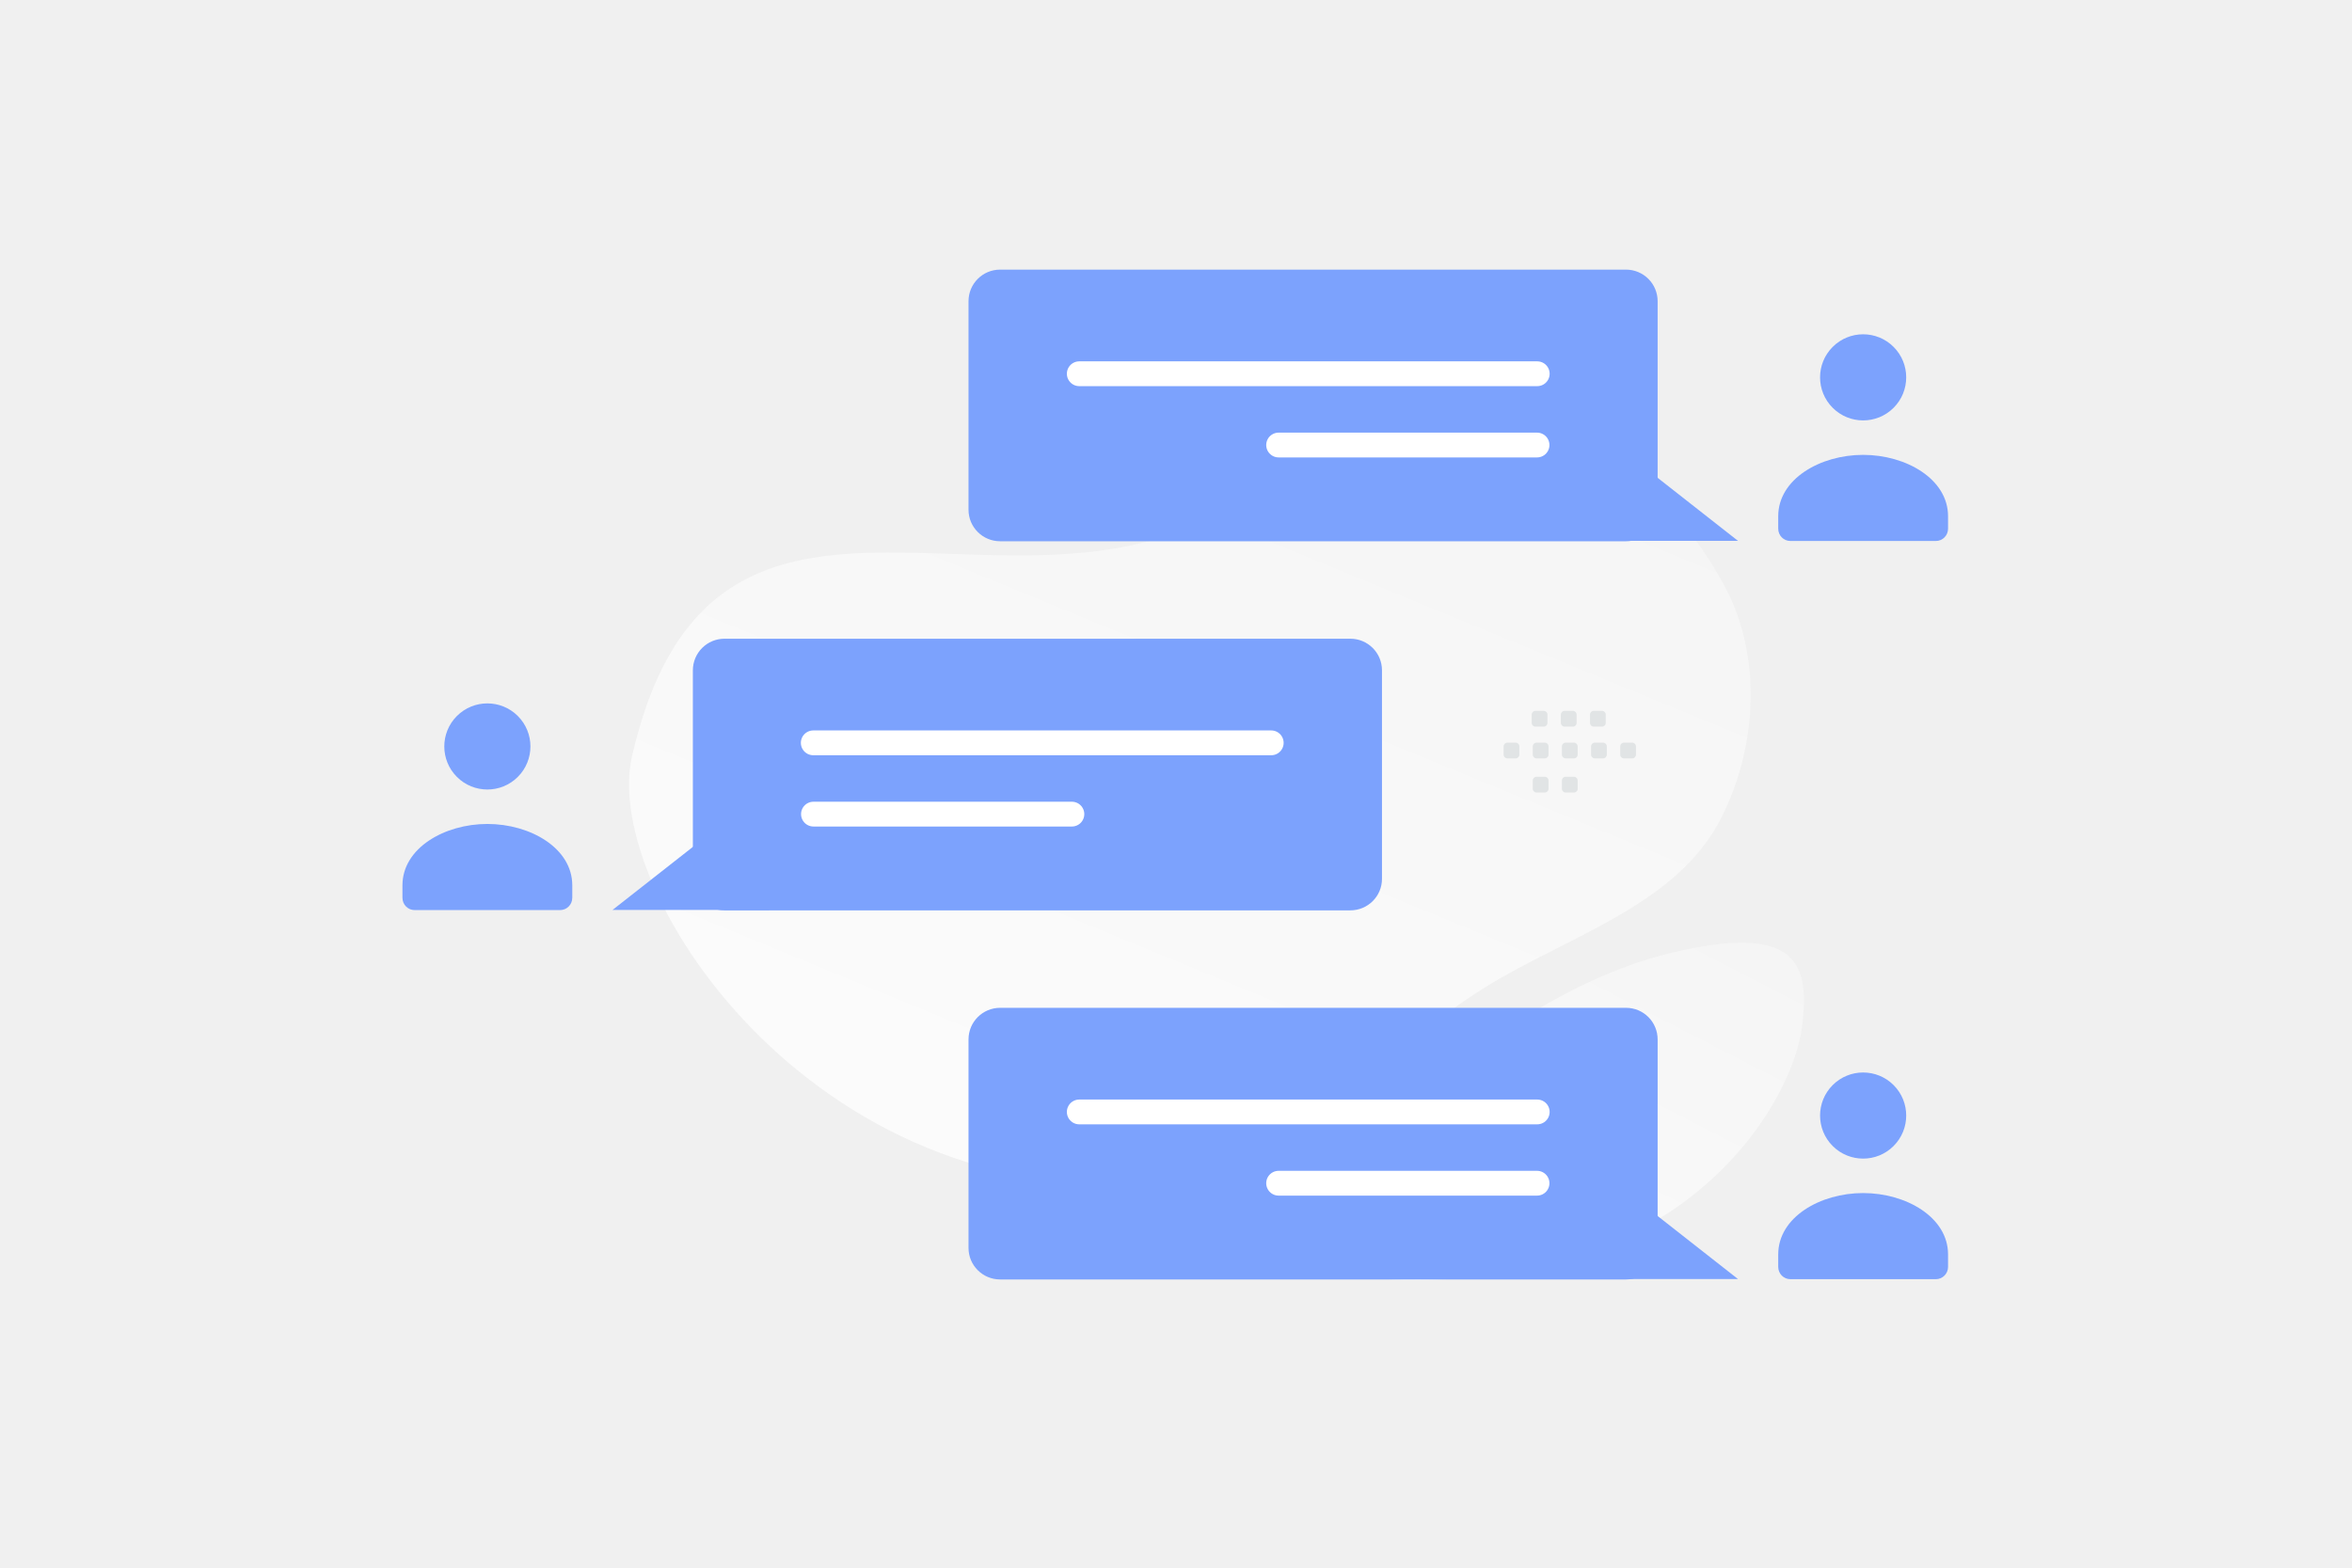
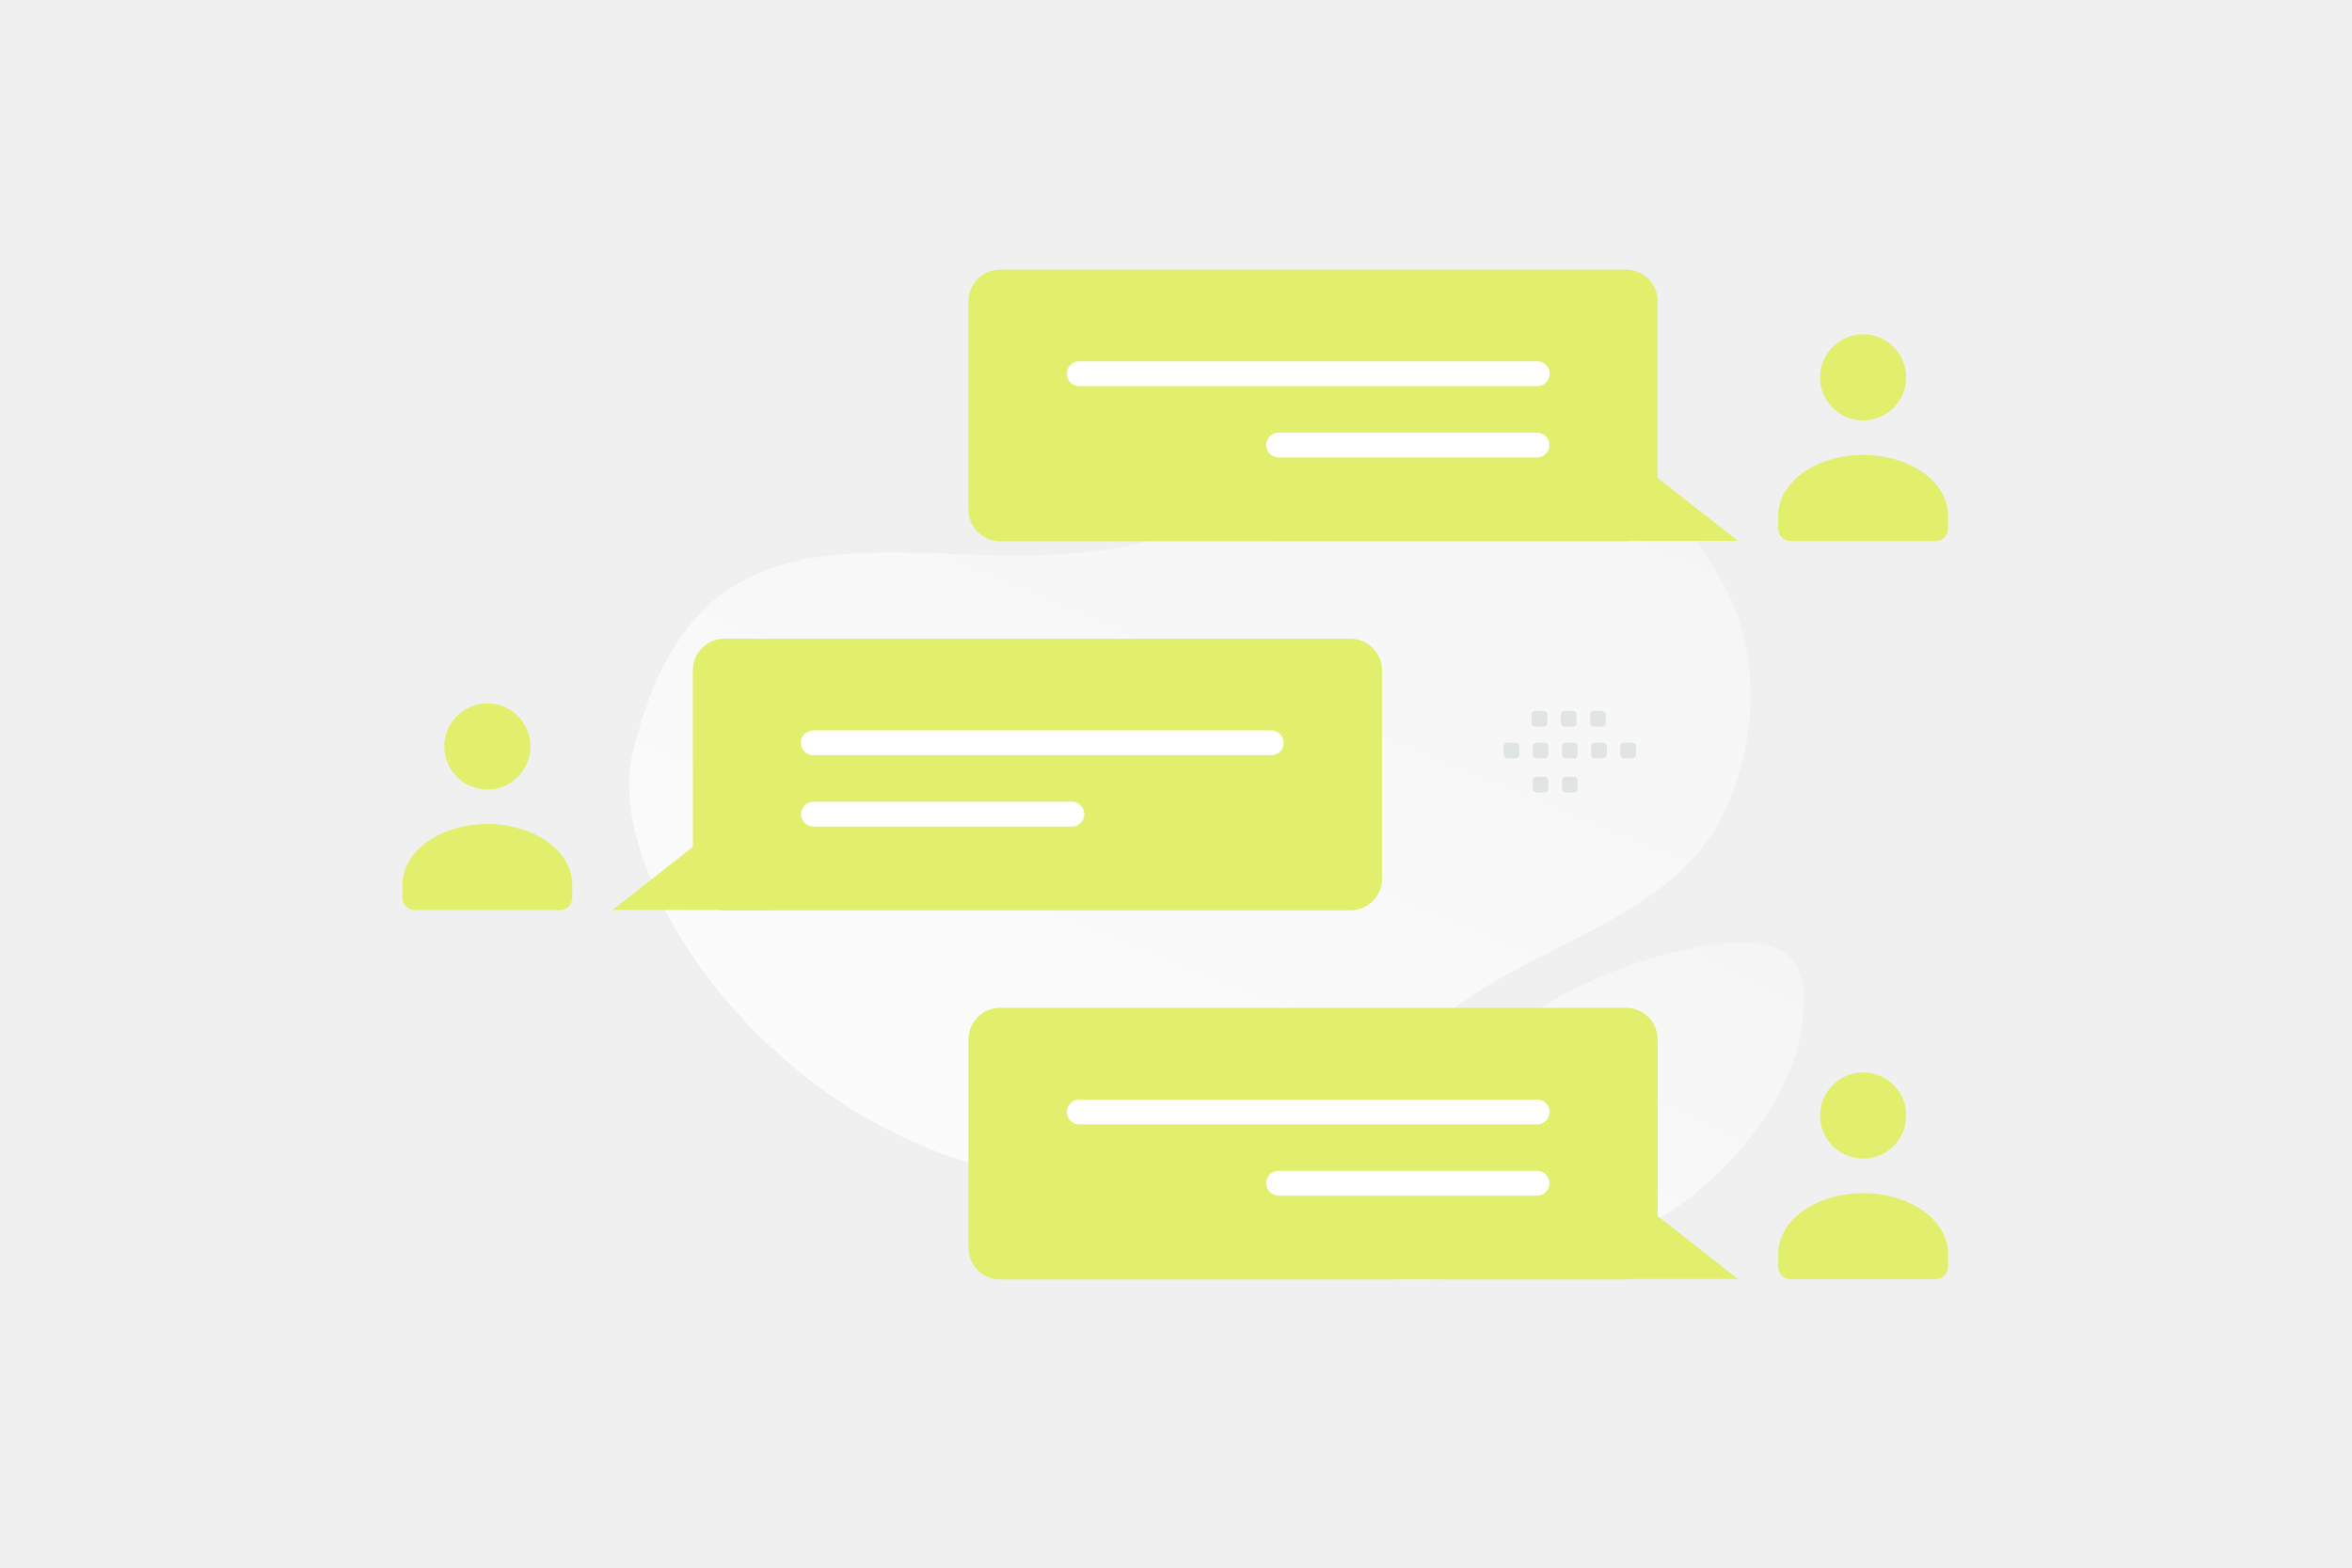
<svg xmlns="http://www.w3.org/2000/svg" width="900" height="600" viewBox="0 0 900 600" fill="none">
  <path fill="transparent" d="M0 0h900v600H0z" />
  <path d="M241.863 289.31c-12.213 53.041 73.55 180.114 209.587 162.241 63.27-8.315 63.594-40.31 116.353-73.382 31.447-19.711 73.74-31.399 90.783-65.032 14.719-29.03 14.689-62.987 2.135-87.253-28.233-54.571-96.408-100.429-182.435-37.129-86.028 63.299-204.912-36.238-236.423 100.555z" fill="url(#a)" />
  <path d="M503.363 449.822c43.023-35.392 87.537-73.334 135.634-85.008 49.614-12.054 53.69 4.66 50.477 28.636-3.214 23.975-31.278 75.302-98.709 90.716-67.449 15.418-127.66-1.217-87.402-34.344z" fill="url(#b)" />
-   <path d="M382.705 489.685h239.493c6.692 0 12.1-5.408 12.1-12.1v-79.763c0-6.692-5.408-12.1-12.1-12.1H382.705c-6.692 0-12.1 5.408-12.1 12.1v79.797c0 6.658 5.408 12.066 12.1 12.066z" fill="#7ca2fd" />
+   <path d="M382.705 489.685h239.493c6.692 0 12.1-5.408 12.1-12.1v-79.763c0-6.692-5.408-12.1-12.1-12.1H382.705c-6.692 0-12.1 5.408-12.1 12.1v79.797c0 6.658 5.408 12.066 12.1 12.066z" fill="#e1ef6c" />
  <path d="M588.228 425.57H412.984m175.168 27.281h-98.885" stroke="#fff" stroke-width="9.492" stroke-miterlimit="10" stroke-linecap="round" stroke-linejoin="round" />
-   <path d="M605.103 489.539v-47.047l59.958 47.047h-59.958z" fill="#7ca2fd" />
-   <path fill-rule="evenodd" clip-rule="evenodd" d="M745.426 480.173v4.703c0 2.596-2.08 4.704-4.642 4.704h-55.698c-2.562 0-4.642-2.108-4.642-4.704v-4.779c0-14.232 16.051-23.479 32.491-23.479s32.491 9.252 32.491 23.479m-20.837-64.798c6.436 6.436 6.436 16.871 0 23.307-6.437 6.436-16.872 6.436-23.308 0s-6.436-16.871 0-23.307 16.871-6.436 23.308 0z" fill="#7ca2fd" />
-   <path d="M382.705 207.157h239.493c6.692 0 12.1-5.408 12.1-12.1v-79.764a12.087 12.087 0 0 0-12.1-12.099H382.705c-6.692 0-12.1 5.407-12.1 12.099v79.798c0 6.658 5.408 12.066 12.1 12.066z" fill="#7ca2fd" />
+   <path d="M605.103 489.539v-47.047l59.958 47.047h-59.958z" fill="#e1ef6c" />
+   <path fill-rule="evenodd" clip-rule="evenodd" d="M745.426 480.173v4.703c0 2.596-2.08 4.704-4.642 4.704h-55.698c-2.562 0-4.642-2.108-4.642-4.704v-4.779c0-14.232 16.051-23.479 32.491-23.479s32.491 9.252 32.491 23.479m-20.837-64.798c6.436 6.436 6.436 16.871 0 23.307-6.437 6.436-16.872 6.436-23.308 0s-6.436-16.871 0-23.307 16.871-6.436 23.308 0z" fill="#e1ef6c" />
+   <path d="M382.705 207.157h239.493c6.692 0 12.1-5.408 12.1-12.1v-79.764a12.087 12.087 0 0 0-12.1-12.099H382.705c-6.692 0-12.1 5.407-12.1 12.099v79.798c0 6.658 5.408 12.066 12.1 12.066z" fill="#e1ef6c" />
  <path d="M588.228 143.042H412.984m175.168 27.281h-98.885" stroke="#fff" stroke-width="9.492" stroke-miterlimit="10" stroke-linecap="round" stroke-linejoin="round" />
-   <path d="M605.103 207.01v-47.047l59.958 47.047h-59.958z" fill="#7ca2fd" />
-   <path fill-rule="evenodd" clip-rule="evenodd" d="M745.426 197.645v4.703c0 2.596-2.08 4.703-4.642 4.703h-55.698c-2.562 0-4.642-2.107-4.642-4.703v-4.779c0-14.232 16.051-23.479 32.491-23.479s32.491 9.251 32.491 23.479m-20.837-64.798c6.436 6.436 6.436 16.871 0 23.307-6.437 6.436-16.872 6.436-23.308 0s-6.436-16.871 0-23.307 16.871-6.436 23.308 0z" fill="#7ca2fd" />
-   <path d="M516.721 348.421H277.228c-6.692 0-12.1-5.408-12.1-12.1v-79.764a12.087 12.087 0 0 1 12.1-12.099h239.493c6.692 0 12.1 5.407 12.1 12.099v79.798c0 6.658-5.408 12.066-12.1 12.066z" fill="#7ca2fd" />
+   <path d="M605.103 207.01v-47.047l59.958 47.047h-59.958z" fill="#e1ef6c" />
+   <path fill-rule="evenodd" clip-rule="evenodd" d="M745.426 197.645v4.703c0 2.596-2.08 4.703-4.642 4.703h-55.698c-2.562 0-4.642-2.107-4.642-4.703v-4.779c0-14.232 16.051-23.479 32.491-23.479s32.491 9.251 32.491 23.479m-20.837-64.798c6.436 6.436 6.436 16.871 0 23.307-6.437 6.436-16.872 6.436-23.308 0s-6.436-16.871 0-23.307 16.871-6.436 23.308 0z" fill="#e1ef6c" />
+   <path d="M516.721 348.421H277.228c-6.692 0-12.1-5.408-12.1-12.1v-79.764a12.087 12.087 0 0 1 12.1-12.099h239.493c6.692 0 12.1 5.407 12.1 12.099v79.798c0 6.658-5.408 12.066-12.1 12.066z" fill="#e1ef6c" />
  <path d="M311.198 284.306h175.244m-175.168 27.281h98.885" stroke="#fff" stroke-width="9.492" stroke-miterlimit="10" stroke-linecap="round" stroke-linejoin="round" />
-   <path d="M294.322 348.275v-47.047l-59.957 47.047h59.957z" fill="#7ca2fd" />
-   <path fill-rule="evenodd" clip-rule="evenodd" d="M154 338.909v4.703c0 2.596 2.079 4.704 4.642 4.704h55.698c2.562 0 4.642-2.108 4.642-4.704v-4.778c0-14.233-16.051-23.48-32.491-23.48S154 324.606 154 338.834m20.837-64.799c-6.436 6.436-6.436 16.871 0 23.307s16.871 6.436 23.307 0c6.437-6.436 6.437-16.871 0-23.307-6.436-6.436-16.871-6.436-23.307 0z" fill="#7ca2fd" />
+   <path d="M294.322 348.275v-47.047l-59.957 47.047h59.957z" fill="#e1ef6c" />
+   <path fill-rule="evenodd" clip-rule="evenodd" d="M154 338.909v4.703c0 2.596 2.079 4.704 4.642 4.704h55.698c2.562 0 4.642-2.108 4.642-4.704v-4.778c0-14.233-16.051-23.48-32.491-23.48S154 324.606 154 338.834m20.837-64.799c-6.436 6.436-6.436 16.871 0 23.307s16.871 6.436 23.307 0c6.437-6.436 6.437-16.871 0-23.307-6.436-6.436-16.871-6.436-23.307 0z" fill="#e1ef6c" />
  <path fill-rule="evenodd" clip-rule="evenodd" d="M624.596 290.257h-3.216a1.405 1.405 0 0 1-1.403-1.404v-3.216c0-.777.632-1.403 1.403-1.403h3.216c.771 0 1.404.632 1.404 1.403v3.216a1.4 1.4 0 0 1-1.404 1.404zm-11.15 0h-3.216a1.409 1.409 0 0 1-1.403-1.404v-3.216c0-.777.632-1.403 1.403-1.403h3.216c.771 0 1.404.632 1.404 1.403v3.216a1.41 1.41 0 0 1-1.404 1.404zm-11.156 0h-3.216a1.41 1.41 0 0 1-1.404-1.404v-3.216c0-.777.633-1.403 1.404-1.403h3.216c.771 0 1.403.632 1.403 1.403v3.216a1.4 1.4 0 0 1-1.403 1.404zm-11.15 0h-3.216a1.41 1.41 0 0 1-1.404-1.404v-3.216c0-.777.633-1.403 1.404-1.403h3.216c.777 0 1.41.632 1.41 1.403v3.216a1.42 1.42 0 0 1-1.41 1.404zm-11.15 0h-3.216a1.41 1.41 0 0 1-1.41-1.404v-3.216c0-.777.632-1.403 1.41-1.403h3.216c.771 0 1.403.632 1.403 1.403v3.216c0 .771-.632 1.404-1.403 1.404zm33.048-12.158h-3.216a1.41 1.41 0 0 1-1.404-1.404v-3.223c0-.771.633-1.403 1.404-1.403h3.216c.777 0 1.403.632 1.403 1.403v3.216a1.402 1.402 0 0 1-1.403 1.411zm-11.15 0h-3.216a1.41 1.41 0 0 1-1.404-1.404v-3.223c0-.771.633-1.403 1.404-1.403h3.216c.771 0 1.403.632 1.403 1.403v3.216a1.402 1.402 0 0 1-1.403 1.411zm-11.15 0h-3.216a1.41 1.41 0 0 1-1.41-1.404v-3.223a1.41 1.41 0 0 1 1.41-1.403h3.216c.771 0 1.403.632 1.403 1.403v3.216a1.41 1.41 0 0 1-1.403 1.411zm11.552 25.219h-3.216a1.41 1.41 0 0 1-1.404-1.404v-3.215c0-.778.633-1.404 1.404-1.404h3.216c.771 0 1.403.633 1.403 1.404v3.215a1.4 1.4 0 0 1-1.403 1.404zm-11.15 0h-3.216a1.41 1.41 0 0 1-1.404-1.404v-3.215c0-.778.633-1.404 1.404-1.404h3.216c.777 0 1.41.633 1.41 1.404v3.215a1.42 1.42 0 0 1-1.41 1.404z" fill="#E1E4E5" />
  <defs>
    <linearGradient id="a" x1="311.202" y1="632.019" x2="660.571" y2="-217.425" gradientUnits="userSpaceOnUse">
      <stop stop-color="#fff" />
      <stop offset="1" stop-color="#EEE" />
    </linearGradient>
    <linearGradient id="b" x1="499.797" y1="602.896" x2="729.683" y2="155.622" gradientUnits="userSpaceOnUse">
      <stop stop-color="#fff" />
      <stop offset="1" stop-color="#EEE" />
    </linearGradient>
  </defs>
</svg>
